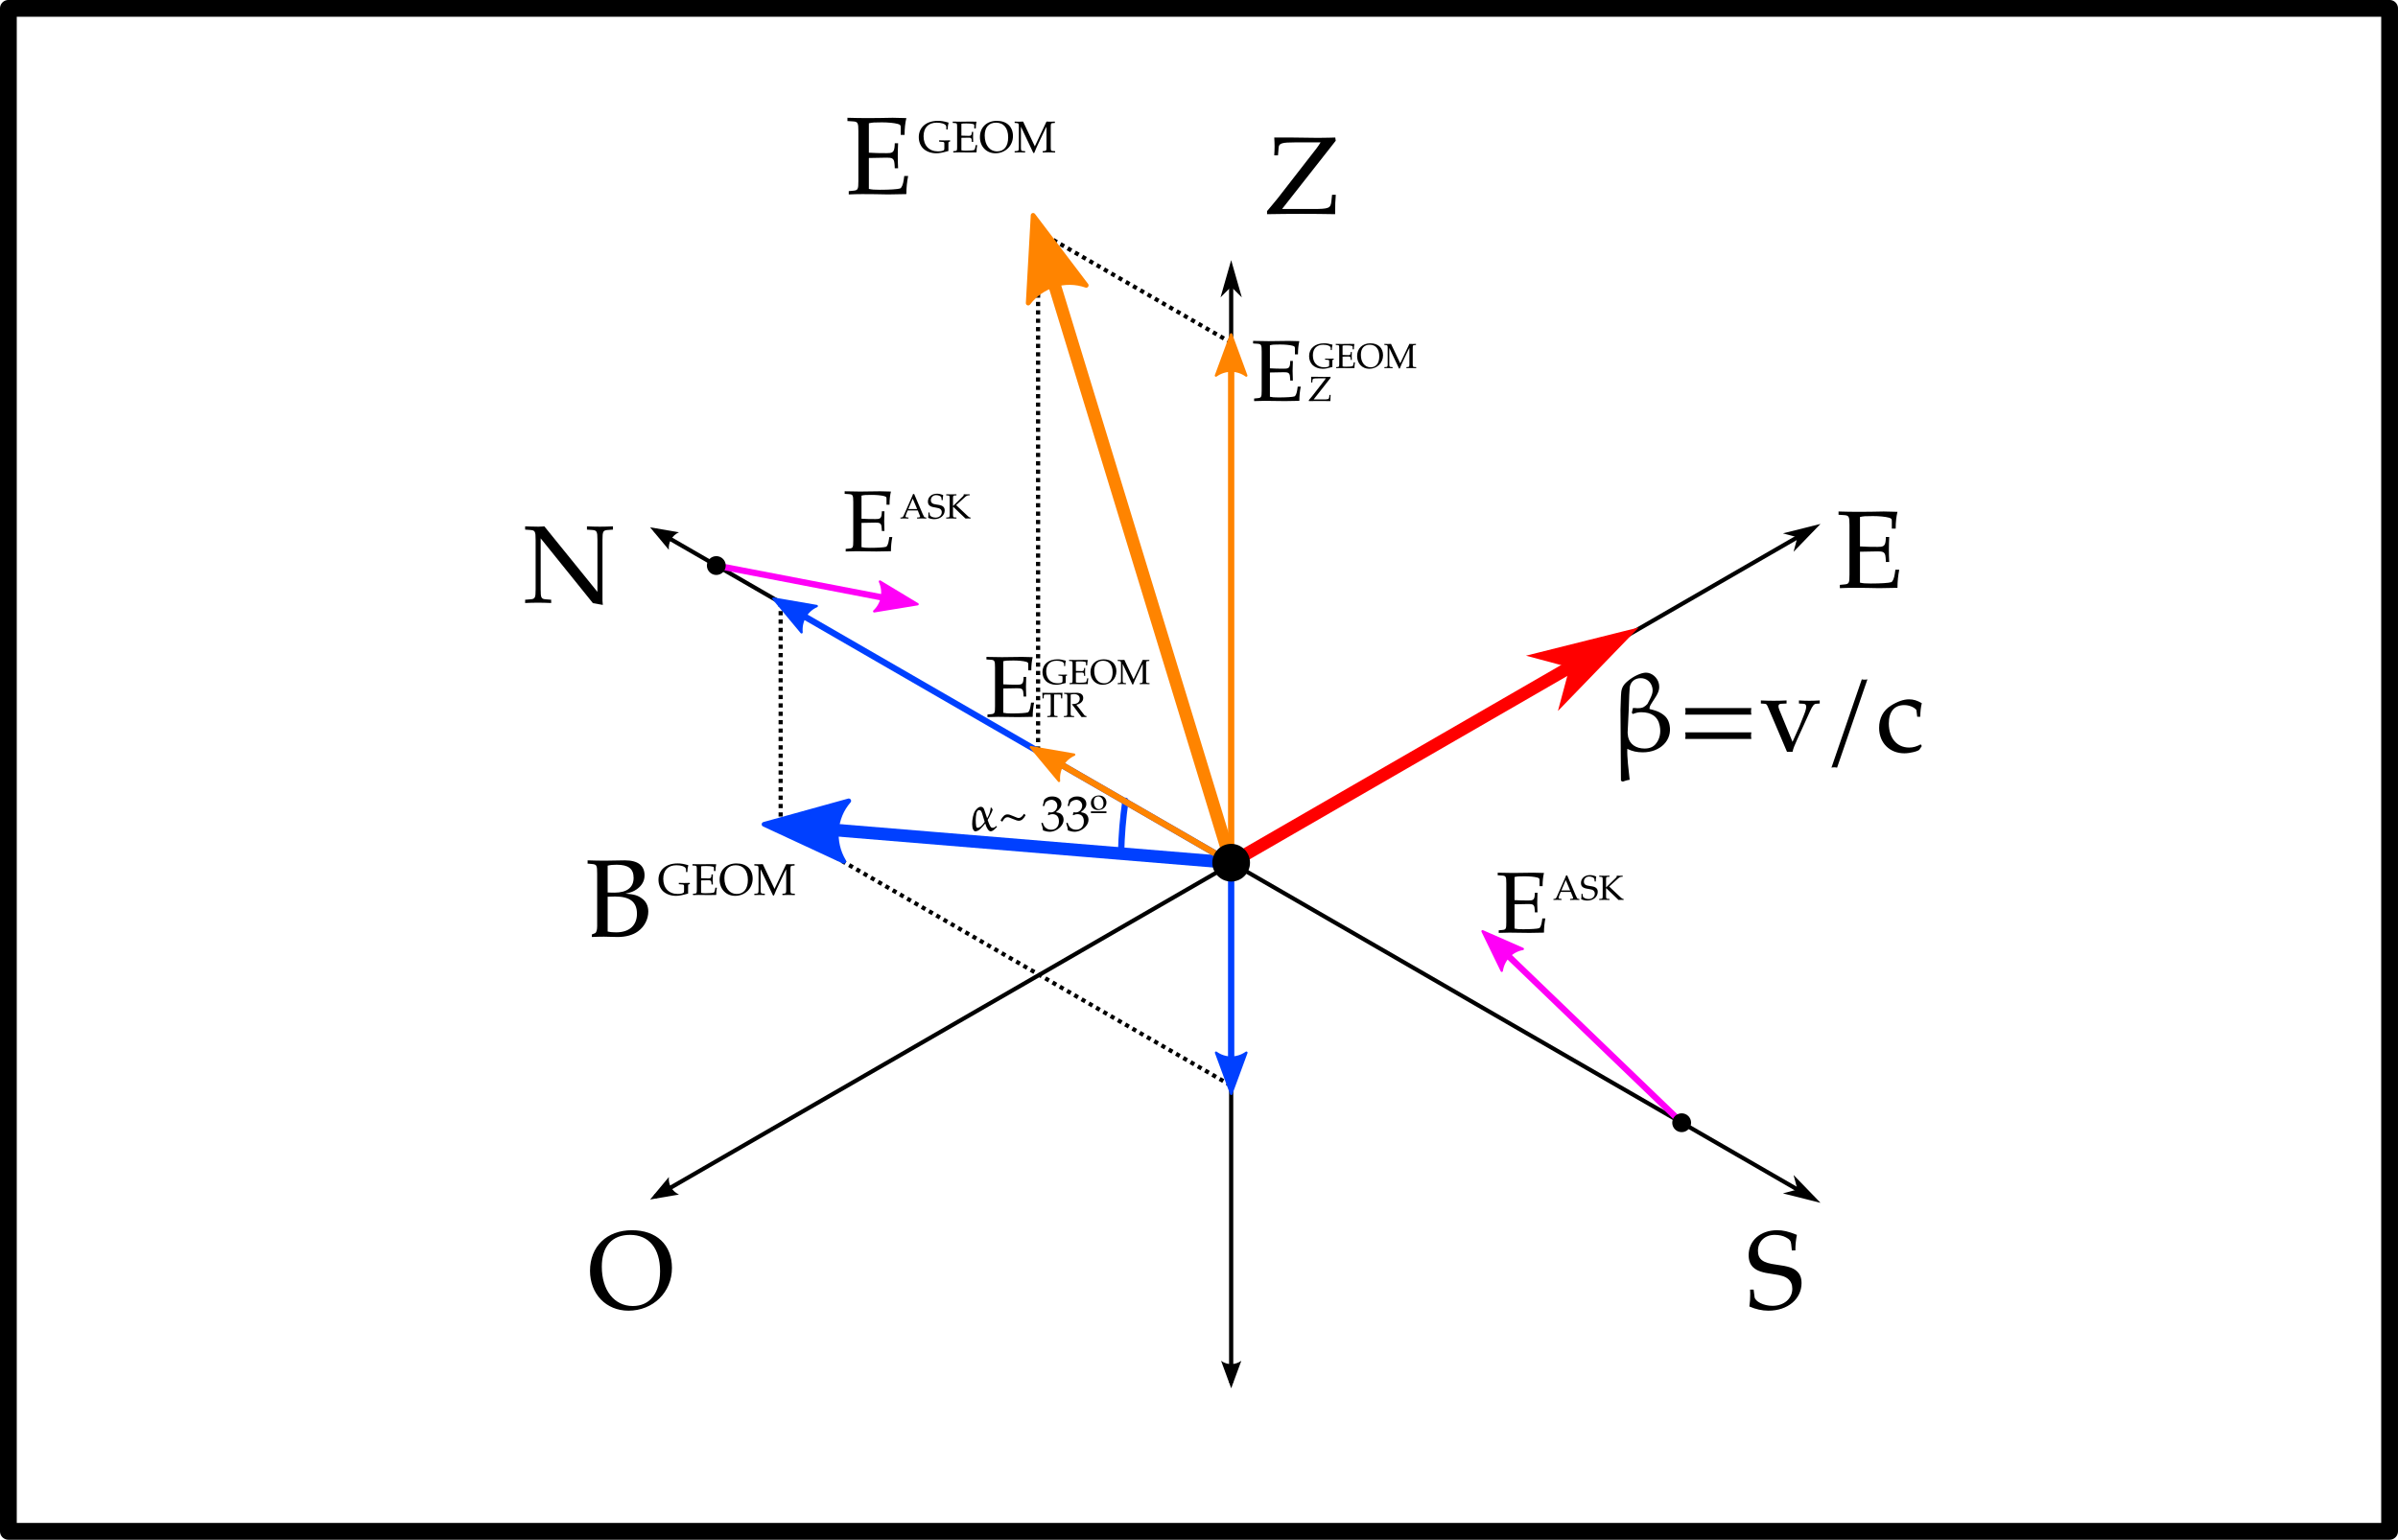
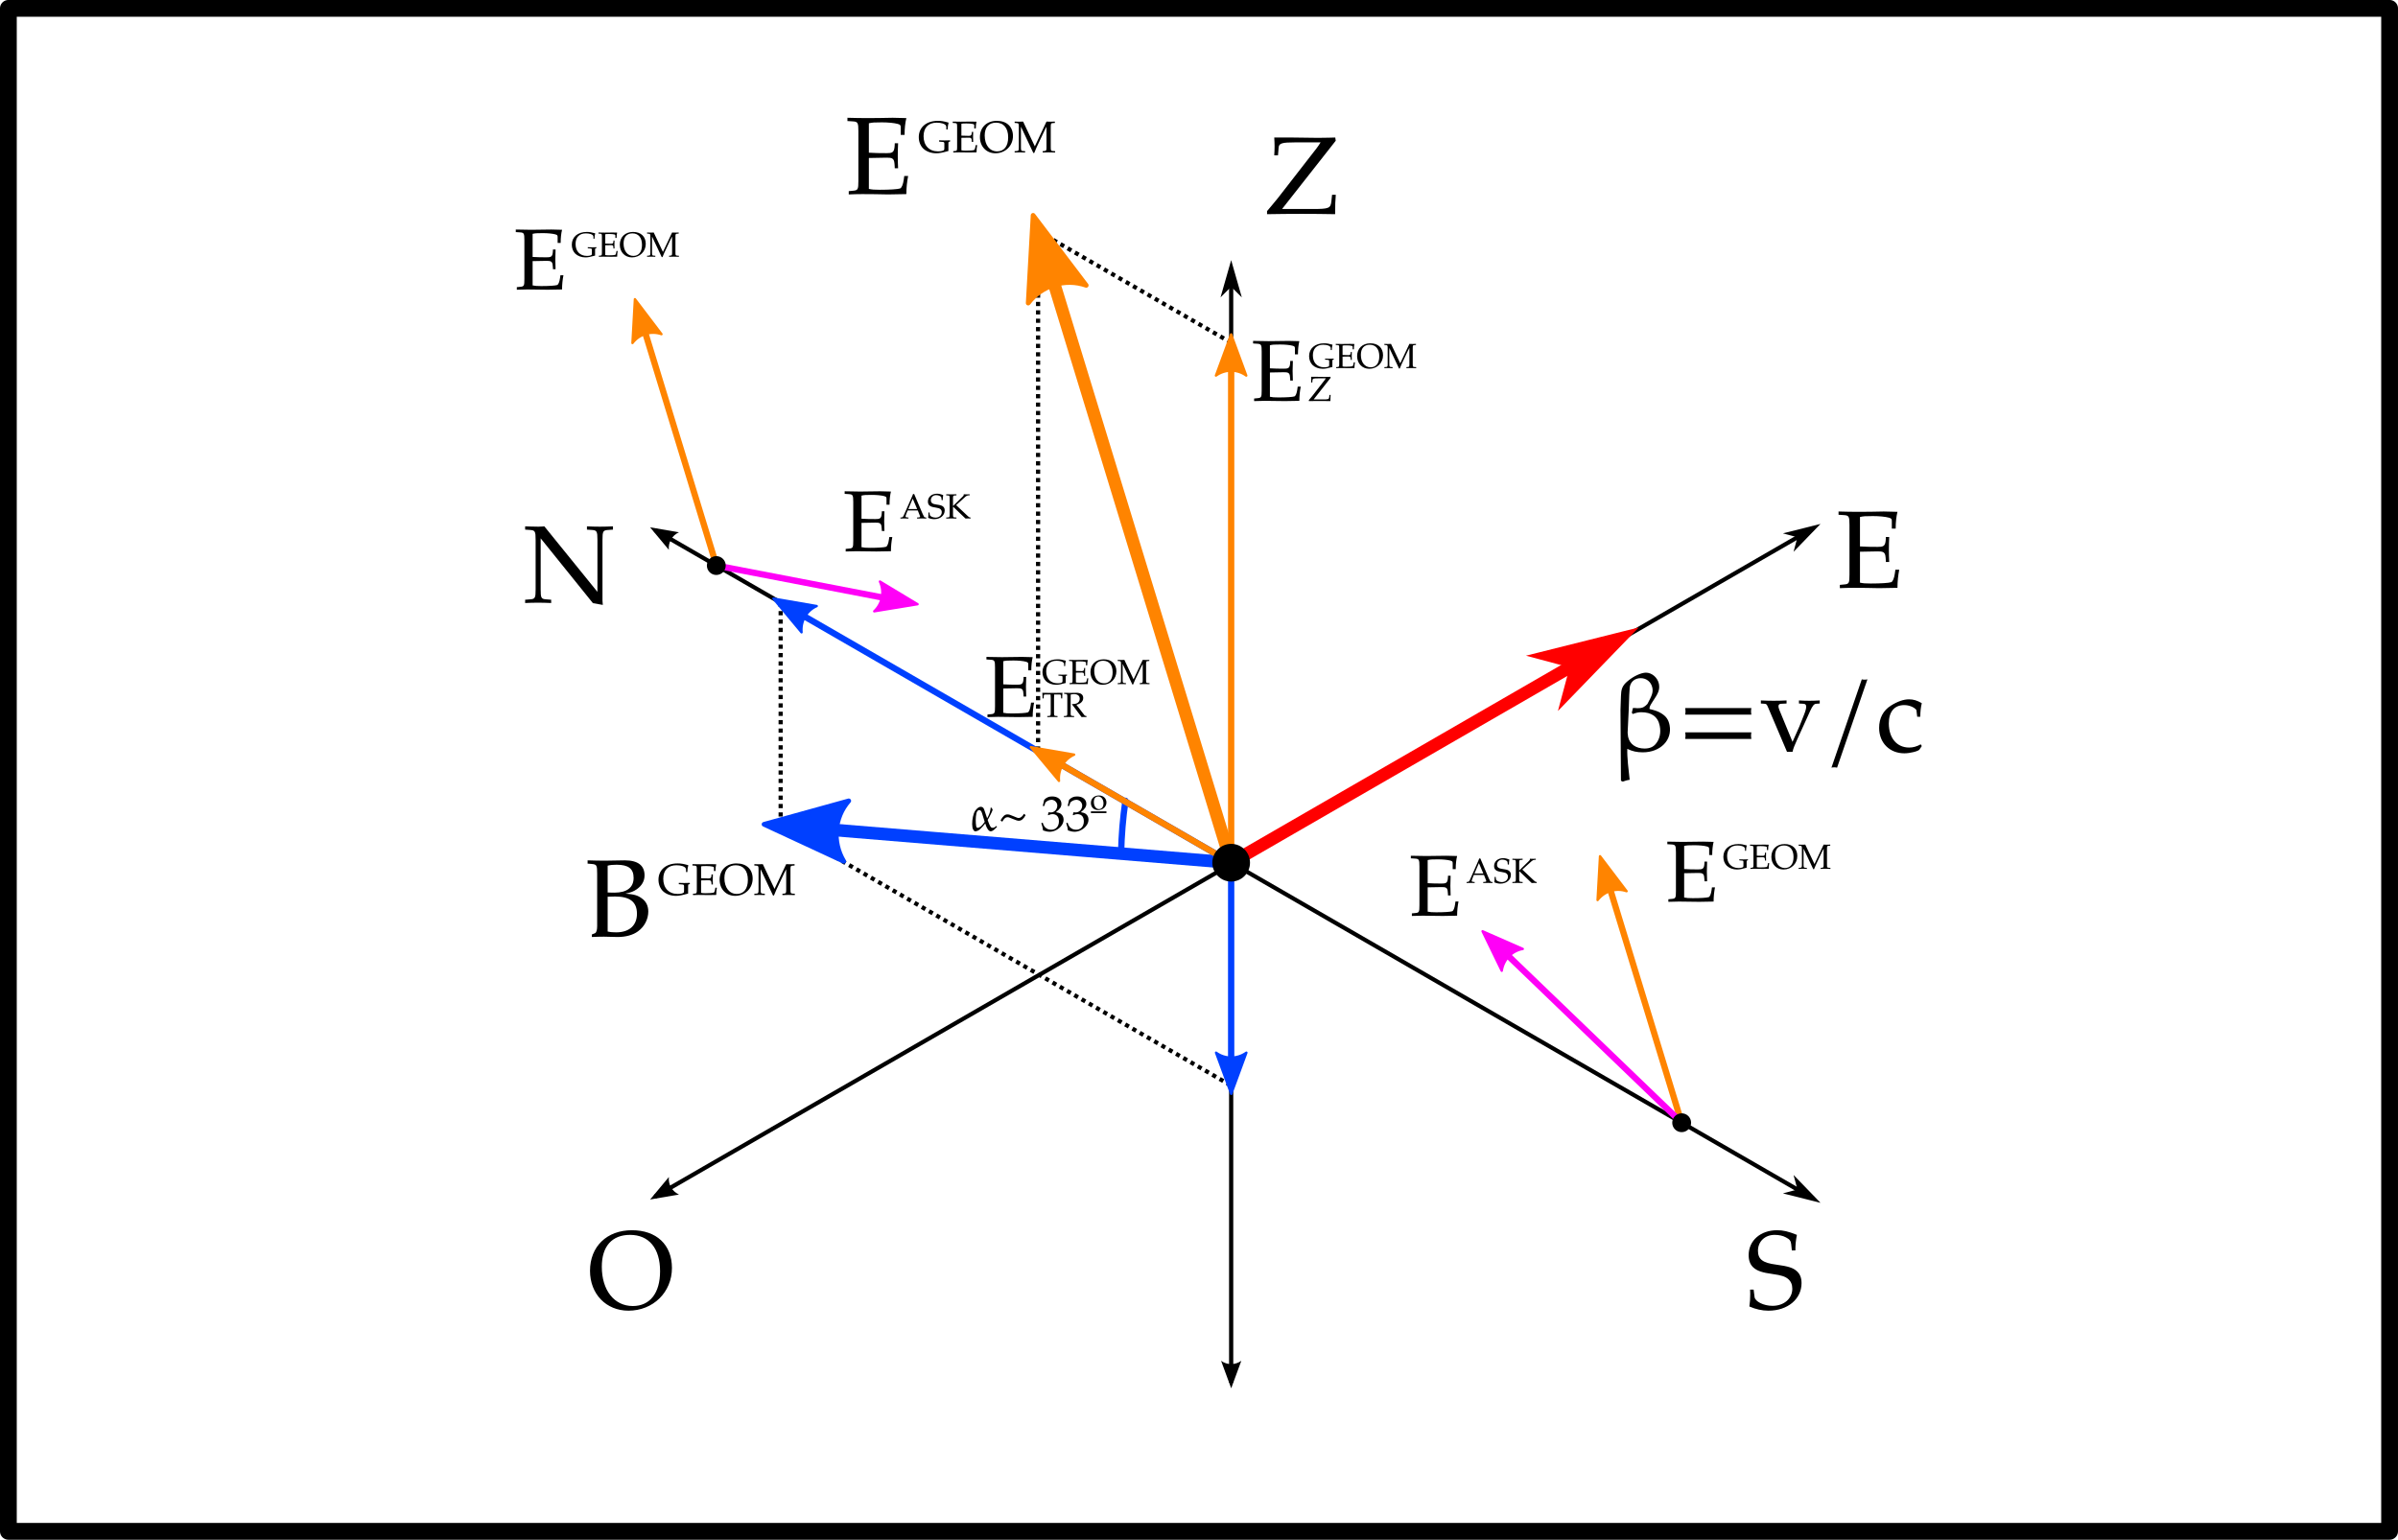
<svg xmlns="http://www.w3.org/2000/svg" width="571.688" height="367.19" id="svg2" version="1.1">
  <defs id="defs4">
    <marker orient="auto" refY="0" refX="0" id="Arrow1Sstart" style="overflow:visible">
      <path id="path3808" d="M 0,0 5,-5 -12.5,0 5,5 0,0 z" style="fill-rule:evenodd;stroke:#000000;stroke-width:1pt" transform="matrix(0.2,0,0,0.2,1.2,0)" />
    </marker>
    <marker orient="auto" refY="0" refX="0" id="Arrow2Mstart" style="overflow:visible">
      <path id="path3820" style="fill-rule:evenodd;stroke-width:0.625;stroke-linejoin:round" d="M 8.719,4.034 -2.207,0.016 8.719,-4.002 c -1.745,2.372 -1.735,5.617 -6e-7,8.035 z" transform="scale(0.6,0.6)" />
    </marker>
    <marker orient="auto" refY="0" refX="0" id="Arrow1Send" style="overflow:visible">
      <path id="path3811" d="M 0,0 5,-5 -12.5,0 5,5 0,0 z" style="fill-rule:evenodd;stroke:#000000;stroke-width:1pt" transform="matrix(-0.2,0,0,-0.2,-1.2,0)" />
    </marker>
    <marker orient="auto" refY="0" refX="0" id="Arrow1Mend" style="overflow:visible">
      <path id="path3805" d="M 0,0 5,-5 -12.5,0 5,5 0,0 z" style="fill-rule:evenodd;stroke:#000000;stroke-width:1pt" transform="matrix(-0.4,0,0,-0.4,-4,0)" />
    </marker>
    <marker orient="auto" refY="0" refX="0" id="Arrow1MendI" style="overflow:visible">
      <path id="path6487" d="M 0,0 5,-5 -12.5,0 5,5 0,0 z" style="fill:#ff0000;fill-rule:evenodd;stroke:#ff0000;stroke-width:1pt" transform="matrix(-0.4,0,0,-0.4,-4,0)" />
    </marker>
    <marker orient="auto" refY="0" refX="0" id="Arrow2MstartZ" style="overflow:visible">
      <path id="path6541" style="fill:#ff8400;fill-rule:evenodd;stroke:#ff8400;stroke-width:0.625;stroke-linejoin:round" d="M 8.719,4.034 -2.207,0.016 8.719,-4.002 c -1.745,2.372 -1.735,5.617 -6e-7,8.035 z" transform="scale(0.6,0.6)" />
    </marker>
    <marker orient="auto" refY="0" refX="0" id="Arrow2Mstartj" style="overflow:visible">
      <path id="path6596" style="fill:#0040ff;fill-rule:evenodd;stroke:#0040ff;stroke-width:0.625;stroke-linejoin:round" d="M 8.719,4.034 -2.207,0.016 8.719,-4.002 c -1.745,2.372 -1.735,5.617 -6e-7,8.035 z" transform="scale(0.6,0.6)" />
    </marker>
    <marker orient="auto" refY="0" refX="0" id="Arrow2MstartZp" style="overflow:visible">
      <path id="path6765" style="fill:#ff00f7;fill-rule:evenodd;stroke:#ff00f7;stroke-width:0.625;stroke-linejoin:round" d="M 8.719,4.034 -2.207,0.016 8.719,-4.002 c -1.745,2.372 -1.735,5.617 -6e-7,8.035 z" transform="scale(0.6,0.6)" />
    </marker>
  </defs>
  <g id="layer1" transform="translate(-74.71872,-137.9658)">
+     <path id="path3912" d="m 226.678,211.204 18.84,61.637" style="fill:none;stroke:#ff8400;stroke-width:1.5;stroke-linecap:butt;stroke-linejoin:miter;stroke-miterlimit:4;stroke-opacity:1;stroke-dasharray:none;marker-start:url(#Arrow2MstartZ);marker-end:none" />
+     <g transform="matrix(0.7852106,0,0,0.7852106,-19.62253,62.31688)" id="g3914">
+       <text id="text3916" y="184.252" x="276.173" style="font-size:26.316px;font-style:normal;font-variant:normal;font-weight:normal;font-stretch:normal;text-align:start;line-height:125%;letter-spacing:0px;word-spacing:0px;writing-mode:lr-tb;text-anchor:start;fill:#000000;fill-opacity:1;stroke:none;font-family:TeXGyrePagella;-inkscape-font-specification:TeXGyrePagella" xml:space="preserve">
+         <tspan y="184.252" x="276.173" id="tspan3918">E</tspan>
+       </text>
+       <text xml:space="preserve" style="font-size:10.608px;font-style:normal;font-variant:normal;font-weight:normal;font-stretch:normal;text-align:start;line-height:125%;letter-spacing:0px;word-spacing:0px;writing-mode:lr-tb;text-anchor:start;fill:#000000;fill-opacity:1;stroke:none;font-family:TeXGyrePagella;-inkscape-font-specification:TeXGyrePagella" x="293.507" y="174.309" id="text3920" transform="scale(1.000057,0.9999429)">
+         <tspan id="tspan3922" x="293.507" y="174.309">GEOM</tspan>
+       </text>
+       <text transform="scale(1.000057,0.9999429)" id="text3924" y="184.309" x="293.507" style="font-size:10.608px;font-style:normal;font-variant:normal;font-weight:normal;font-stretch:normal;text-align:start;line-height:125%;letter-spacing:0px;word-spacing:0px;writing-mode:lr-tb;text-anchor:start;fill:#000000;fill-opacity:1;stroke:none;font-family:TeXGyrePagella;-inkscape-font-specification:TeXGyrePagella" xml:space="preserve">
+         <tspan y="184.309" x="293.507" id="tspan3926" />
+       </text>
+     </g>
+     <path style="fill:none;stroke:#ff8400;stroke-width:1.5;stroke-linecap:butt;stroke-linejoin:miter;stroke-miterlimit:4;stroke-opacity:1;stroke-dasharray:none;marker-start:url(#Arrow2MstartZ);marker-end:none" d="m 456.762,344.043 18.84,61.637" id="path3080" />
    <path style="color:#000000;fill:none;stroke:#0040ff;stroke-width:1.5;stroke-linecap:round;stroke-linejoin:round;stroke-miterlimit:4;stroke-opacity:1;stroke-dasharray:none;stroke-dashoffset:0;marker:none;visibility:visible;display:inline;overflow:visible;enable-background:accumulate" id="path6942" d="m 341.989,341.443 c 0.091,-4.238 0.439,-8.438 1.035,-12.509" />
    <path style="fill:none;stroke:#000000;stroke-width:1;stroke-linecap:butt;stroke-linejoin:miter;stroke-miterlimit:4;stroke-opacity:1;stroke-dasharray:1, 1;stroke-dashoffset:0" d="m 260.83,281.693 0,53.15 107.401,62.008" id="path3788" />
    <path id="path3790" d="m 368.231,219.685 -46.029,-26.575 0,124.016" style="fill:none;stroke:#000000;stroke-width:1;stroke-linecap:butt;stroke-linejoin:miter;stroke-miterlimit:4;stroke-opacity:1;stroke-dasharray:1, 1;stroke-dashoffset:0" />
    <path style="fill:none;stroke:#000000;stroke-width:1px;stroke-linecap:butt;stroke-linejoin:miter;stroke-opacity:1;marker-start:url(#Arrow2Mstart);marker-end:url(#Arrow1Mend)" d="m 368.231,467.717 0,-265.748" id="path3008" />
    <path style="fill:none;stroke:#000000;stroke-width:1px;stroke-linecap:butt;stroke-linejoin:miter;stroke-opacity:1;marker-start:url(#Arrow2Mstart);marker-end:url(#Arrow1Mend)" d="M 230.851,264.372 507.024,423.821" id="path3010" />
    <path id="path3012" d="M 230.851,423.348 507.024,263.899" style="fill:none;stroke:#000000;stroke-width:1px;stroke-linecap:butt;stroke-linejoin:miter;stroke-opacity:1;marker-start:url(#Arrow2Mstart);marker-end:url(#Arrow1Mend)" />
    <path style="fill:none;stroke:#0040ff;stroke-width:3;stroke-linecap:butt;stroke-linejoin:miter;stroke-miterlimit:4;stroke-opacity:1;stroke-dasharray:none;marker-start:url(#Arrow2Mstartj);marker-end:none" d="m 260.83,334.842 107.401,8.858" id="path3014" />
    <path style="fill:none;stroke:#ff0000;stroke-width:3;stroke-linecap:butt;stroke-linejoin:miter;stroke-miterlimit:4;stroke-opacity:1;stroke-dasharray:none;marker-start:none;marker-end:url(#Arrow1MendI)" d="m 368.231,343.701 92.058,-53.15" id="path3016" />
    <path id="path3786" d="m 322.202,193.11 46.029,150.591" style="fill:none;stroke:#ff8400;stroke-width:3;stroke-linecap:butt;stroke-linejoin:miter;stroke-miterlimit:4;stroke-opacity:1;stroke-dasharray:none;marker-start:url(#Arrow2MstartZ);marker-end:none" />
    <text id="text6637" y="188.965" x="376.394" style="font-size:26.316px;font-style:normal;font-variant:normal;font-weight:normal;font-stretch:normal;text-align:start;line-height:125%;letter-spacing:0px;word-spacing:0px;writing-mode:lr-tb;text-anchor:start;fill:#000000;fill-opacity:1;stroke:none;font-family:TeXGyrePagella;-inkscape-font-specification:TeXGyrePagella" xml:space="preserve">
      <tspan y="188.965" x="376.394" id="tspan6639">Z </tspan>
    </text>
    <text xml:space="preserve" style="font-size:26.316px;font-style:normal;font-variant:normal;font-weight:normal;font-stretch:normal;text-align:start;line-height:125%;letter-spacing:0px;word-spacing:0px;writing-mode:lr-tb;text-anchor:start;fill:#000000;fill-opacity:1;stroke:none;font-family:TeXGyrePagella;-inkscape-font-specification:TeXGyrePagella" x="199.459" y="281.693" id="text6641">
      <tspan id="tspan6643" x="199.459" y="281.693">N </tspan>
    </text>
    <text id="text6645" y="450" x="214.802" style="font-size:26.316px;font-style:normal;font-variant:normal;font-weight:normal;font-stretch:normal;text-align:start;line-height:125%;letter-spacing:0px;word-spacing:0px;writing-mode:lr-tb;text-anchor:start;fill:#000000;fill-opacity:1;stroke:none;font-family:TeXGyrePagella;-inkscape-font-specification:TeXGyrePagella" xml:space="preserve">
      <tspan y="450" x="214.802" id="tspan6647">O</tspan>
    </text>
    <text xml:space="preserve" style="font-size:26.316px;font-style:normal;font-variant:normal;font-weight:normal;font-stretch:normal;text-align:start;line-height:125%;letter-spacing:0px;word-spacing:0px;writing-mode:lr-tb;text-anchor:start;fill:#000000;fill-opacity:1;stroke:none;font-family:TeXGyrePagella;-inkscape-font-specification:TeXGyrePagella" x="512.455" y="278.15" id="text6649">
      <tspan id="tspan6651" x="512.455" y="278.15">E</tspan>
    </text>
    <text id="text6653" y="450" x="490.975" style="font-size:26.316px;font-style:normal;font-variant:normal;font-weight:normal;font-stretch:normal;text-align:start;line-height:125%;letter-spacing:0px;word-spacing:0px;writing-mode:lr-tb;text-anchor:start;fill:#000000;fill-opacity:1;stroke:none;font-family:TeXGyrePagella;-inkscape-font-specification:TeXGyrePagella" xml:space="preserve">
      <tspan y="450" x="490.975" id="tspan6655">S</tspan>
    </text>
    <path id="path6657" d="m 260.83,281.693 107.401,62.008" style="fill:none;stroke:#0040ff;stroke-width:1.5;stroke-linecap:butt;stroke-linejoin:miter;stroke-miterlimit:4;stroke-opacity:1;stroke-dasharray:none;marker-start:url(#Arrow2Mstartj);marker-end:none" />
    <path id="path6659" d="m 368.231,396.85 0,-53.15" style="fill:none;stroke:#0040ff;stroke-width:1.5;stroke-linecap:butt;stroke-linejoin:miter;stroke-miterlimit:4;stroke-opacity:1;stroke-dasharray:none;marker-start:url(#Arrow2Mstartj);marker-end:none" />
    <path style="fill:none;stroke:#ff8400;stroke-width:1.5;stroke-linecap:butt;stroke-linejoin:miter;stroke-miterlimit:4;stroke-opacity:1;stroke-dasharray:none;marker-start:url(#Arrow2MstartZ);marker-end:none" d="m 368.231,219.685 0,124.016" id="path6661" />
    <path style="fill:none;stroke:#ff8400;stroke-width:1.5;stroke-linecap:butt;stroke-linejoin:miter;stroke-miterlimit:4;stroke-opacity:1;stroke-dasharray:none;marker-start:url(#Arrow2MstartZ);marker-end:none" d="m 322.202,317.126 46.029,26.575" id="path6663" />
    <path d="m 372.724,343.701 c 0,2.481 -2.011,4.493 -4.493,4.493 -2.481,0 -4.493,-2.011 -4.493,-4.493 0,-2.481 2.011,-4.493 4.493,-4.493 2.481,0 4.493,2.011 4.493,4.493 z" id="path6635" style="color:#000000;fill:#000000;fill-opacity:1;fill-rule:nonzero;stroke:none;stroke-width:1;marker:none;visibility:visible;display:inline;overflow:visible;enable-background:accumulate" />
    <g id="g6677">
      <text id="text6665" y="184.252" x="276.173" style="font-size:26.316px;font-style:normal;font-variant:normal;font-weight:normal;font-stretch:normal;text-align:start;line-height:125%;letter-spacing:0px;word-spacing:0px;writing-mode:lr-tb;text-anchor:start;fill:#000000;fill-opacity:1;stroke:none;font-family:TeXGyrePagella;-inkscape-font-specification:TeXGyrePagella" xml:space="preserve">
        <tspan y="184.252" x="276.173" id="tspan6667">E</tspan>
      </text>
      <text xml:space="preserve" style="font-size:10.608px;font-style:normal;font-variant:normal;font-weight:normal;font-stretch:normal;text-align:start;line-height:125%;letter-spacing:0px;word-spacing:0px;writing-mode:lr-tb;text-anchor:start;fill:#000000;fill-opacity:1;stroke:none;font-family:TeXGyrePagella;-inkscape-font-specification:TeXGyrePagella" x="293.507" y="174.309" id="text6669" transform="scale(1.000057,0.9999429)">
        <tspan id="tspan6671" x="293.507" y="174.309">GEOM</tspan>
      </text>
      <text transform="scale(1.000057,0.9999429)" id="text6673" y="184.309" x="293.507" style="font-size:10.608px;font-style:normal;font-variant:normal;font-weight:normal;font-stretch:normal;text-align:start;line-height:125%;letter-spacing:0px;word-spacing:0px;writing-mode:lr-tb;text-anchor:start;fill:#000000;fill-opacity:1;stroke:none;font-family:TeXGyrePagella;-inkscape-font-specification:TeXGyrePagella" xml:space="preserve">
        <tspan y="184.309" x="293.507" id="tspan6675" />
      </text>
    </g>
    <g transform="matrix(0.7851991,0,0,0.7851991,92.58172,164.2373)" id="g6699">
      <text xml:space="preserve" style="font-size:26.316px;font-style:normal;font-variant:normal;font-weight:normal;font-stretch:normal;text-align:start;line-height:125%;letter-spacing:0px;word-spacing:0px;writing-mode:lr-tb;text-anchor:start;fill:#000000;fill-opacity:1;stroke:none;font-family:TeXGyrePagella;-inkscape-font-specification:TeXGyrePagella" x="276.173" y="184.252" id="text6701">
        <tspan id="tspan6703" x="276.173" y="184.252">E</tspan>
      </text>
      <text transform="scale(1.000057,0.9999429)" id="text6705" y="174.309" x="293.507" style="font-size:10.608px;font-style:normal;font-variant:normal;font-weight:normal;font-stretch:normal;text-align:start;line-height:125%;letter-spacing:0px;word-spacing:0px;writing-mode:lr-tb;text-anchor:start;fill:#000000;fill-opacity:1;stroke:none;font-family:TeXGyrePagella;-inkscape-font-specification:TeXGyrePagella" xml:space="preserve">
        <tspan y="174.309" x="293.507" id="tspan6707">GEOM</tspan>
      </text>
      <text xml:space="preserve" style="font-size:10.608px;font-style:normal;font-variant:normal;font-weight:normal;font-stretch:normal;text-align:start;line-height:125%;letter-spacing:0px;word-spacing:0px;writing-mode:lr-tb;text-anchor:start;fill:#000000;fill-opacity:1;stroke:none;font-family:TeXGyrePagella;-inkscape-font-specification:TeXGyrePagella" x="293.507" y="184.309" id="text6709" transform="scale(1.000057,0.9999429)">
        <tspan id="tspan6711" x="293.507" y="184.309">TR</tspan>
      </text>
    </g>
    <g id="g6727" transform="matrix(0.7851991,0,0,0.7851991,156.1532,88.88015)">
      <text id="text6729" y="184.252" x="276.173" style="font-size:26.316px;font-style:normal;font-variant:normal;font-weight:normal;font-stretch:normal;text-align:start;line-height:125%;letter-spacing:0px;word-spacing:0px;writing-mode:lr-tb;text-anchor:start;fill:#000000;fill-opacity:1;stroke:none;font-family:TeXGyrePagella;-inkscape-font-specification:TeXGyrePagella" xml:space="preserve">
        <tspan y="184.252" x="276.173" id="tspan6731">E</tspan>
      </text>
      <text xml:space="preserve" style="font-size:10.608px;font-style:normal;font-variant:normal;font-weight:normal;font-stretch:normal;text-align:start;line-height:125%;letter-spacing:0px;word-spacing:0px;writing-mode:lr-tb;text-anchor:start;fill:#000000;fill-opacity:1;stroke:none;font-family:TeXGyrePagella;-inkscape-font-specification:TeXGyrePagella" x="293.507" y="174.309" id="text6733" transform="scale(1.000057,0.9999429)">
        <tspan id="tspan6735" x="293.507" y="174.309">GEOM</tspan>
      </text>
      <text transform="scale(1.000057,0.9999429)" id="text6737" y="184.309" x="293.507" style="font-size:10.608px;font-style:normal;font-variant:normal;font-weight:normal;font-stretch:normal;text-align:start;line-height:125%;letter-spacing:0px;word-spacing:0px;writing-mode:lr-tb;text-anchor:start;fill:#000000;fill-opacity:1;stroke:none;font-family:TeXGyrePagella;-inkscape-font-specification:TeXGyrePagella" xml:space="preserve">
        <tspan y="184.309" x="293.507" id="tspan6739">Z</tspan>
      </text>
    </g>
    <path id="path6743" d="m 291.516,281.693 -46.029,-8.858" style="fill:none;stroke:#ff00f7;stroke-width:1.5;stroke-linecap:butt;stroke-linejoin:miter;stroke-miterlimit:4;stroke-opacity:1;stroke-dasharray:none;marker-start:url(#Arrow2MstartZp);marker-end:none" />
    <path style="fill:none;stroke:#ff00f7;stroke-width:1.5;stroke-linecap:butt;stroke-linejoin:miter;stroke-miterlimit:4;stroke-opacity:1;stroke-dasharray:none;marker-start:url(#Arrow2MstartZp);marker-end:none" d="m 429.603,361.417 46.029,44.291" id="path6894" />
    <g id="g6896" transform="translate(182.1085,132.827)">
      <text id="text6898" y="184.252" x="276.173" style="font-size:26.316px;font-style:normal;font-variant:normal;font-weight:normal;font-stretch:normal;text-align:start;line-height:125%;letter-spacing:0px;word-spacing:0px;writing-mode:lr-tb;text-anchor:start;fill:#000000;fill-opacity:1;stroke:none;font-family:TeXGyrePagella;-inkscape-font-specification:TeXGyrePagella" xml:space="preserve">
        <tspan y="184.252" x="276.173" id="tspan6900">β=v/c</tspan>
      </text>
      <text xml:space="preserve" style="font-size:10.608px;font-style:normal;font-variant:normal;font-weight:normal;font-stretch:normal;text-align:start;line-height:125%;letter-spacing:0px;word-spacing:0px;writing-mode:lr-tb;text-anchor:start;fill:#000000;fill-opacity:1;stroke:none;font-family:TeXGyrePagella;-inkscape-font-specification:TeXGyrePagella" x="293.507" y="174.309" id="text6902" transform="scale(1.000057,0.9999429)">
        <tspan id="tspan6904" x="293.507" y="174.309" />
      </text>
      <text transform="scale(1.000057,0.9999429)" id="text6906" y="184.309" x="293.507" style="font-size:10.608px;font-style:normal;font-variant:normal;font-weight:normal;font-stretch:normal;text-align:start;line-height:125%;letter-spacing:0px;word-spacing:0px;writing-mode:lr-tb;text-anchor:start;fill:#000000;fill-opacity:1;stroke:none;font-family:TeXGyrePagella;-inkscape-font-specification:TeXGyrePagella" xml:space="preserve">
        <tspan y="184.309" x="293.507" id="tspan6908" />
      </text>
    </g>
    <g id="g6910" transform="matrix(0.7851991,0,0,0.7851991,58.78507,124.7424)">
      <text id="text6912" y="184.252" x="276.173" style="font-size:26.316px;font-style:normal;font-variant:normal;font-weight:normal;font-stretch:normal;text-align:start;line-height:125%;letter-spacing:0px;word-spacing:0px;writing-mode:lr-tb;text-anchor:start;fill:#000000;fill-opacity:1;stroke:none;font-family:TeXGyrePagella;-inkscape-font-specification:TeXGyrePagella" xml:space="preserve">
        <tspan y="184.252" x="276.173" id="tspan6914">E</tspan>
      </text>
      <text xml:space="preserve" style="font-size:10.608px;font-style:normal;font-variant:normal;font-weight:normal;font-stretch:normal;text-align:start;line-height:125%;letter-spacing:0px;word-spacing:0px;writing-mode:lr-tb;text-anchor:start;fill:#000000;fill-opacity:1;stroke:none;font-family:TeXGyrePagella;-inkscape-font-specification:TeXGyrePagella" x="293.507" y="174.309" id="text6916" transform="scale(1.000057,0.9999429)">
        <tspan id="tspan6918" x="293.507" y="174.309">ASK</tspan>
      </text>
      <text transform="scale(1.000057,0.9999429)" id="text6920" y="184.309" x="293.507" style="font-size:10.608px;font-style:normal;font-variant:normal;font-weight:normal;font-stretch:normal;text-align:start;line-height:125%;letter-spacing:0px;word-spacing:0px;writing-mode:lr-tb;text-anchor:start;fill:#000000;fill-opacity:1;stroke:none;font-family:TeXGyrePagella;-inkscape-font-specification:TeXGyrePagella" xml:space="preserve">
        <tspan y="184.309" x="293.507" id="tspan6922" />
      </text>
    </g>
-     <g transform="matrix(0.7851991,0,0,0.7851991,214.4717,215.6996)" id="g6924">
+     <g transform="matrix(0.7851991,0,0,0.7851991,193.7636,211.659)" id="g6924">
      <text xml:space="preserve" style="font-size:26.316px;font-style:normal;font-variant:normal;font-weight:normal;font-stretch:normal;text-align:start;line-height:125%;letter-spacing:0px;word-spacing:0px;writing-mode:lr-tb;text-anchor:start;fill:#000000;fill-opacity:1;stroke:none;font-family:TeXGyrePagella;-inkscape-font-specification:TeXGyrePagella" x="276.173" y="184.252" id="text6926">
        <tspan id="tspan6928" x="276.173" y="184.252">E</tspan>
      </text>
      <text transform="scale(1.000057,0.9999429)" id="text6930" y="174.309" x="293.507" style="font-size:10.608px;font-style:normal;font-variant:normal;font-weight:normal;font-stretch:normal;text-align:start;line-height:125%;letter-spacing:0px;word-spacing:0px;writing-mode:lr-tb;text-anchor:start;fill:#000000;fill-opacity:1;stroke:none;font-family:TeXGyrePagella;-inkscape-font-specification:TeXGyrePagella" xml:space="preserve">
        <tspan y="174.309" x="293.507" id="tspan6932">ASK</tspan>
      </text>
      <text xml:space="preserve" style="font-size:10.608px;font-style:normal;font-variant:normal;font-weight:normal;font-stretch:normal;text-align:start;line-height:125%;letter-spacing:0px;word-spacing:0px;writing-mode:lr-tb;text-anchor:start;fill:#000000;fill-opacity:1;stroke:none;font-family:TeXGyrePagella;-inkscape-font-specification:TeXGyrePagella" x="293.507" y="184.309" id="text6934" transform="scale(1.000057,0.9999429)">
        <tspan id="tspan6936" x="293.507" y="184.309" />
      </text>
    </g>
    <path style="color:#000000;fill:#000000;fill-opacity:1;fill-rule:nonzero;stroke:none;stroke-width:1;marker:none;visibility:visible;display:inline;overflow:visible;enable-background:accumulate" id="path6938" d="m 372.724,343.701 c 0,2.481 -2.011,4.493 -4.493,4.493 -2.481,0 -4.493,-2.011 -4.493,-4.493 0,-2.481 2.011,-4.493 4.493,-4.493 2.481,0 4.493,2.011 4.493,4.493 z" transform="matrix(0.4999996,0,0,0.4999996,61.37205,100.9844)" />
    <path transform="matrix(0.4999996,0,0,0.4999996,291.5166,233.8584)" d="m 372.724,343.701 c 0,2.481 -2.011,4.493 -4.493,4.493 -2.481,0 -4.493,-2.011 -4.493,-4.493 0,-2.481 2.011,-4.493 4.493,-4.493 2.481,0 4.493,2.011 4.493,4.493 z" id="path6940" style="color:#000000;fill:#000000;fill-opacity:1;fill-rule:nonzero;stroke:none;stroke-width:1;marker:none;visibility:visible;display:inline;overflow:visible;enable-background:accumulate" />
    <text id="text6947" y="336.087" x="305.946" style="font-size:11.869px;font-style:normal;font-variant:normal;font-weight:normal;font-stretch:normal;text-align:start;line-height:125%;letter-spacing:0px;word-spacing:0px;writing-mode:lr-tb;text-anchor:start;fill:#000000;fill-opacity:1;stroke:none;font-family:TeXGyrePagella;-inkscape-font-specification:TeXGyrePagella" xml:space="preserve">
      <tspan y="336.087" x="305.946" id="tspan6949">α~ 33º </tspan>
    </text>
    <g id="g6951" transform="translate(-62.05609,177.0864)">
      <text xml:space="preserve" style="font-size:26.316px;font-style:normal;font-variant:normal;font-weight:normal;font-stretch:normal;text-align:start;line-height:125%;letter-spacing:0px;word-spacing:0px;writing-mode:lr-tb;text-anchor:start;fill:#000000;fill-opacity:1;stroke:none;font-family:TeXGyrePagella;-inkscape-font-specification:TeXGyrePagella" x="276.173" y="184.252" id="text6953">
        <tspan id="tspan6955" x="276.173" y="184.252">B</tspan>
      </text>
      <text transform="scale(1.000057,0.9999429)" id="text6957" y="174.309" x="293.507" style="font-size:10.608px;font-style:normal;font-variant:normal;font-weight:normal;font-stretch:normal;text-align:start;line-height:125%;letter-spacing:0px;word-spacing:0px;writing-mode:lr-tb;text-anchor:start;fill:#000000;fill-opacity:1;stroke:none;font-family:TeXGyrePagella;-inkscape-font-specification:TeXGyrePagella" xml:space="preserve">
        <tspan y="174.309" x="293.507" id="tspan6959">GEOM</tspan>
      </text>
      <text xml:space="preserve" style="font-size:10.608px;font-style:normal;font-variant:normal;font-weight:normal;font-stretch:normal;text-align:start;line-height:125%;letter-spacing:0px;word-spacing:0px;writing-mode:lr-tb;text-anchor:start;fill:#000000;fill-opacity:1;stroke:none;font-family:TeXGyrePagella;-inkscape-font-specification:TeXGyrePagella" x="293.507" y="184.309" id="text6961" transform="scale(1.000057,0.9999429)">
        <tspan id="tspan6963" x="293.507" y="184.309" />
      </text>
    </g>
    <rect style="color:#000000;fill:none;stroke:#000000;stroke-width:4;stroke-linecap:round;stroke-linejoin:round;stroke-miterlimit:4;stroke-opacity:1;stroke-dasharray:none;stroke-dashoffset:0;marker:none;visibility:visible;display:inline;overflow:visible;enable-background:accumulate" id="rect6965" width="567.69" height="363.189" x="76.715" y="139.961" />
+     <g id="g3898" transform="matrix(0.7852106,0,0,0.7852106,254.908,208.2878)">
+       <text xml:space="preserve" style="font-size:26.316px;font-style:normal;font-variant:normal;font-weight:normal;font-stretch:normal;text-align:start;line-height:125%;letter-spacing:0px;word-spacing:0px;writing-mode:lr-tb;text-anchor:start;fill:#000000;fill-opacity:1;stroke:none;font-family:TeXGyrePagella;-inkscape-font-specification:TeXGyrePagella" x="276.173" y="184.252" id="text3900">
+         <tspan id="tspan3902" x="276.173" y="184.252">E</tspan>
+       </text>
+       <text transform="scale(1.000057,0.9999429)" id="text3904" y="174.309" x="293.507" style="font-size:10.608px;font-style:normal;font-variant:normal;font-weight:normal;font-stretch:normal;text-align:start;line-height:125%;letter-spacing:0px;word-spacing:0px;writing-mode:lr-tb;text-anchor:start;fill:#000000;fill-opacity:1;stroke:none;font-family:TeXGyrePagella;-inkscape-font-specification:TeXGyrePagella" xml:space="preserve">
+         <tspan y="174.309" x="293.507" id="tspan3906">GEOM</tspan>
+       </text>
+       <text xml:space="preserve" style="font-size:10.608px;font-style:normal;font-variant:normal;font-weight:normal;font-stretch:normal;text-align:start;line-height:125%;letter-spacing:0px;word-spacing:0px;writing-mode:lr-tb;text-anchor:start;fill:#000000;fill-opacity:1;stroke:none;font-family:TeXGyrePagella;-inkscape-font-specification:TeXGyrePagella" x="293.507" y="184.309" id="text3908" transform="scale(1.000057,0.9999429)">
+         <tspan id="tspan3910" x="293.507" y="184.309" />
+       </text>
+     </g>
  </g>
</svg>
